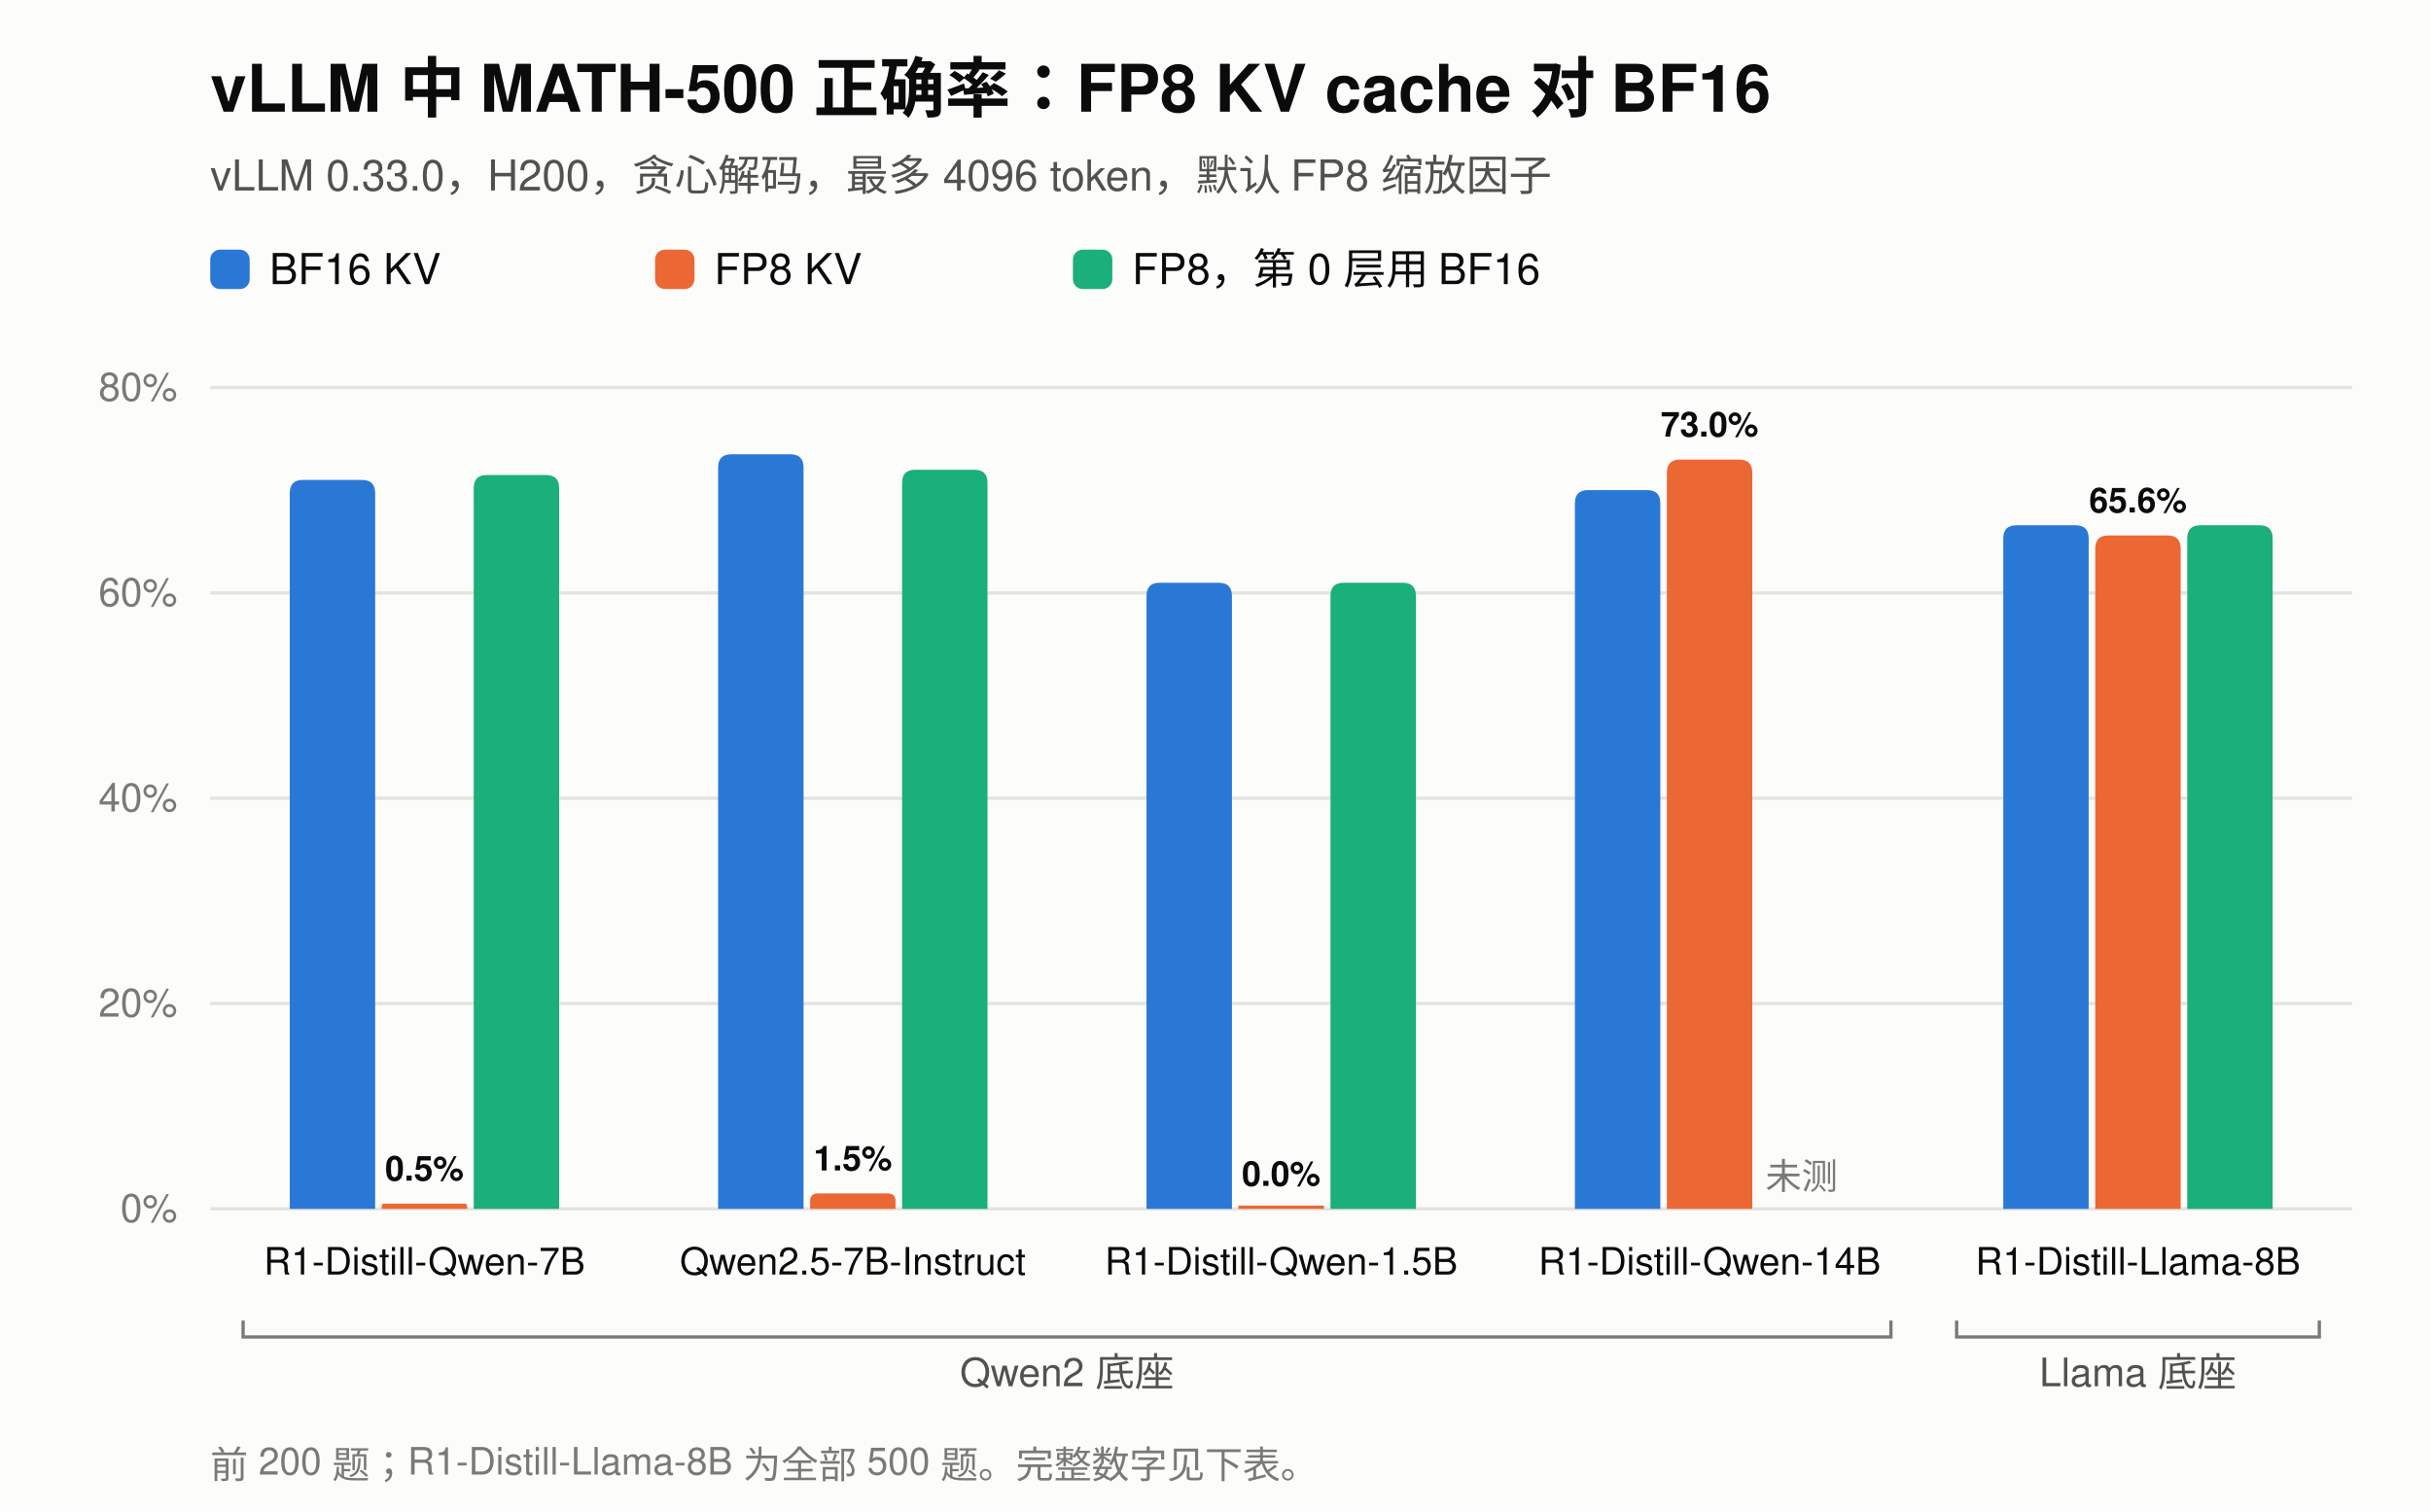
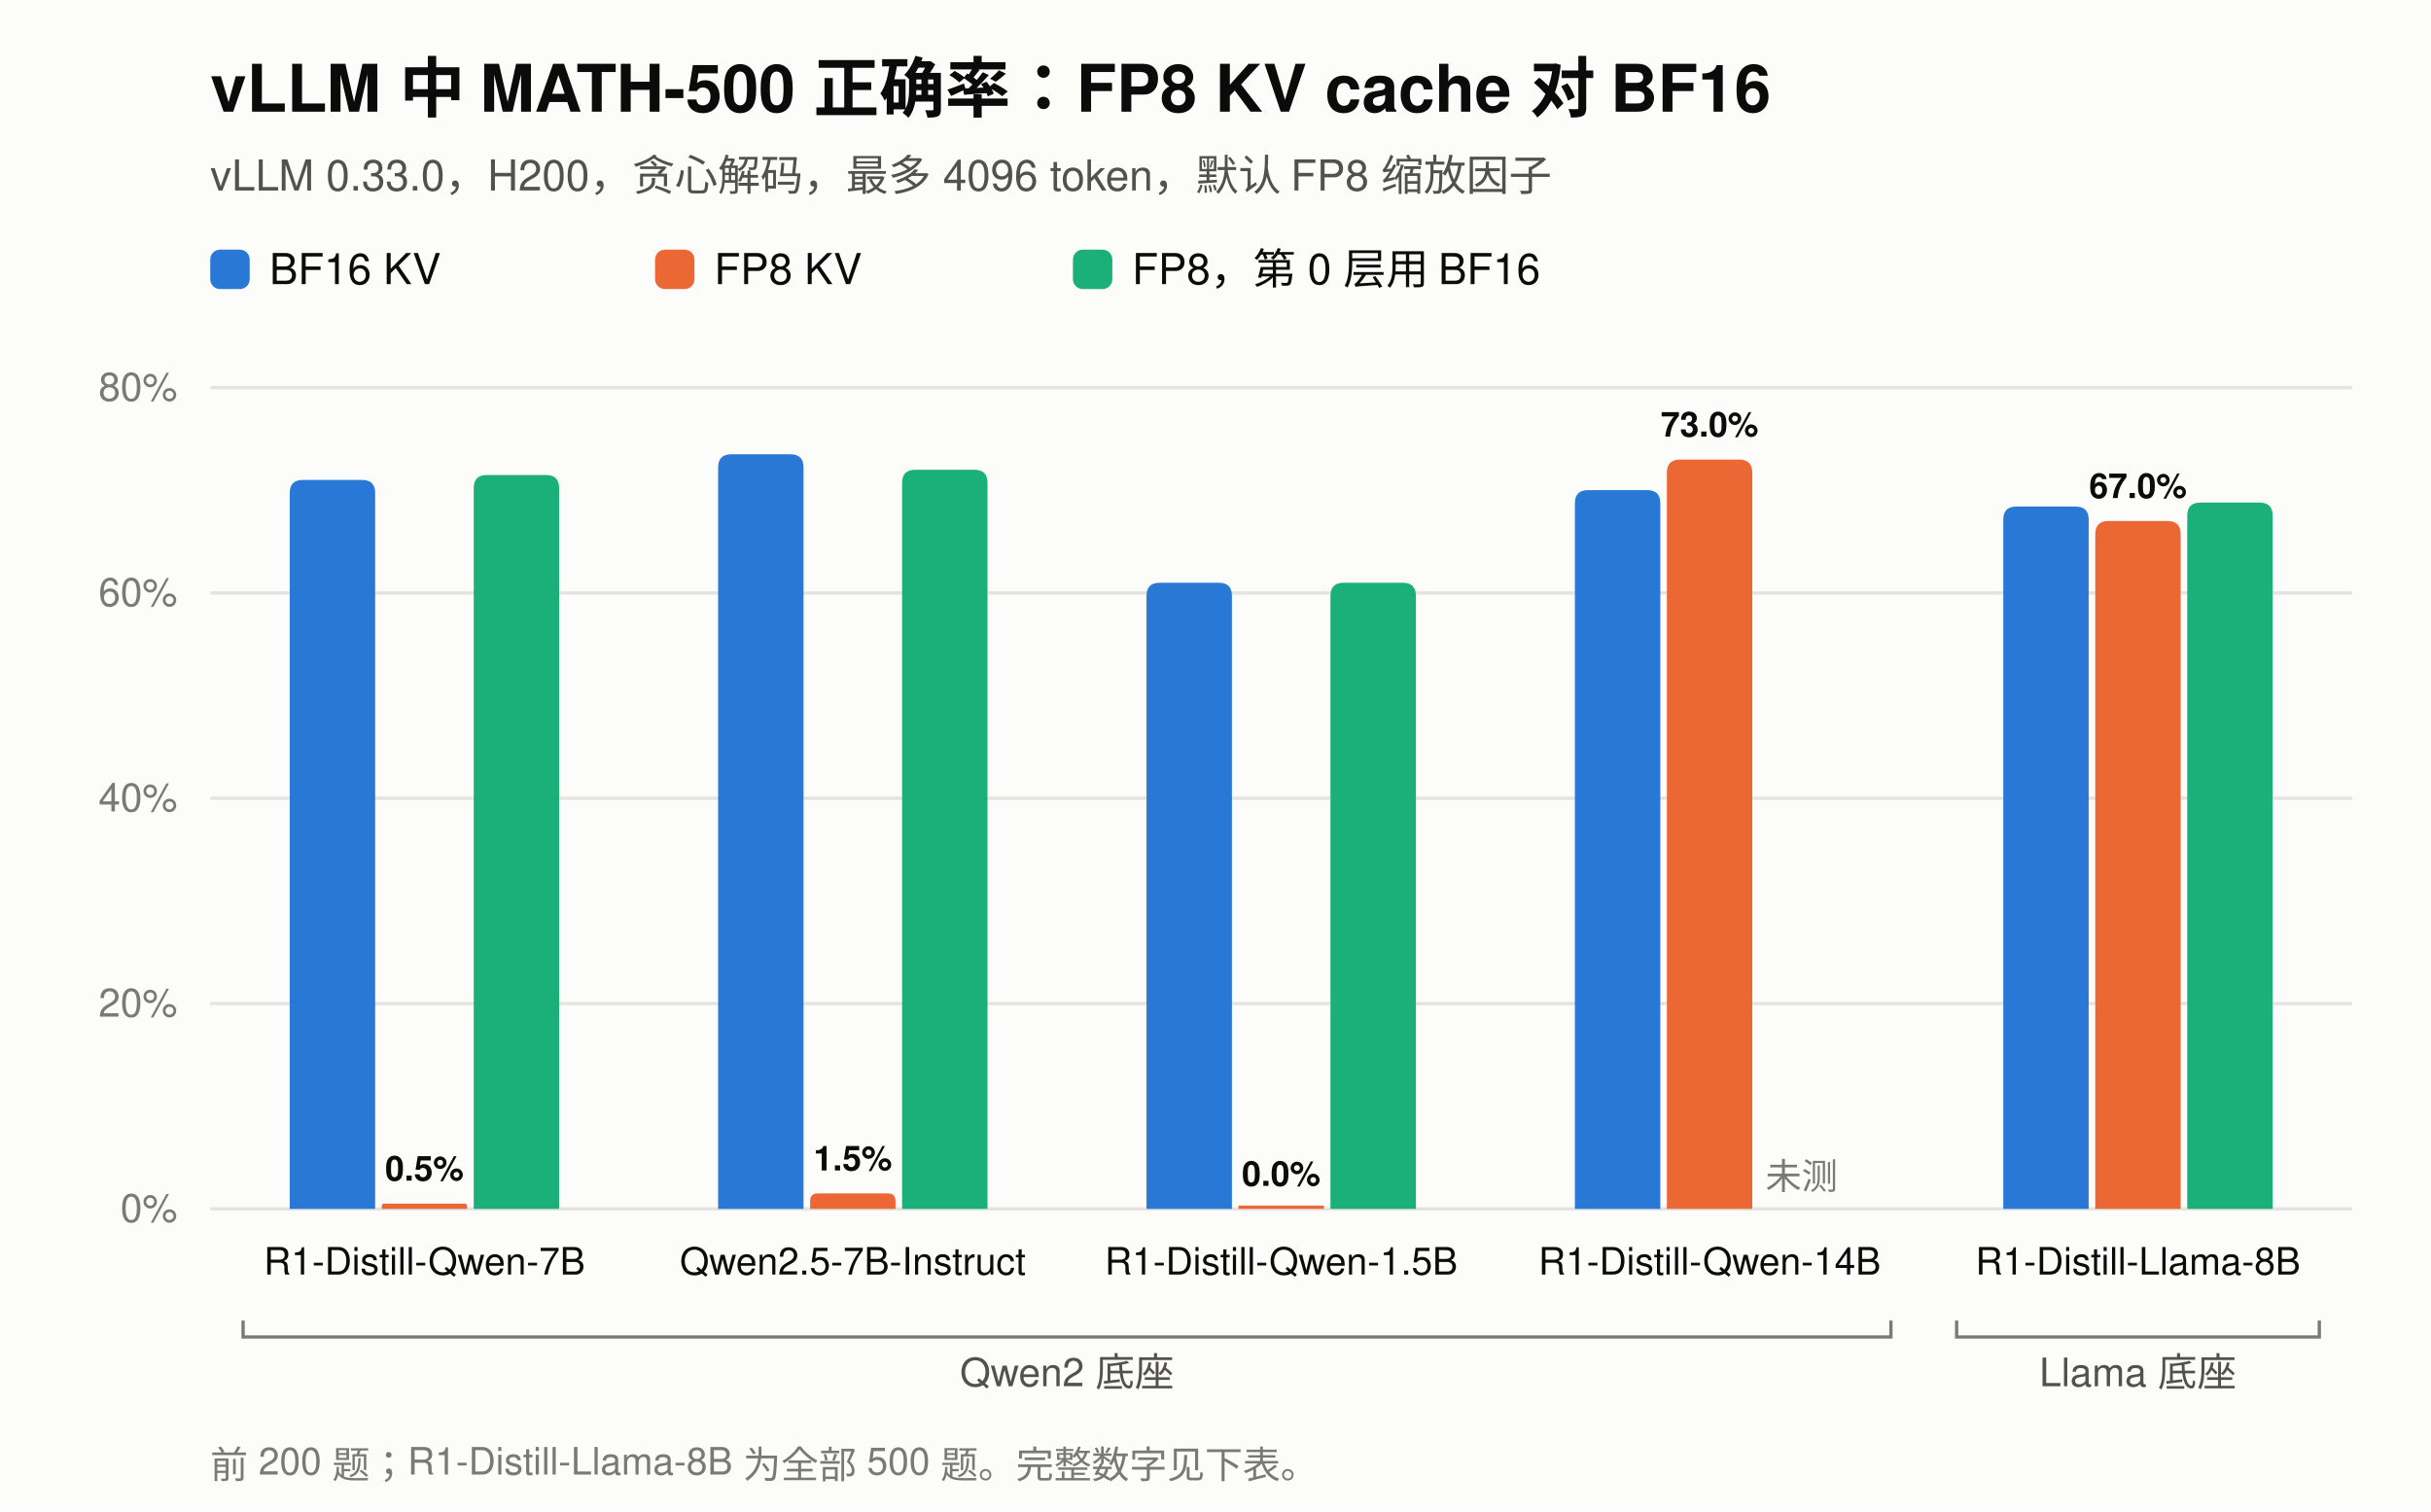
<svg xmlns="http://www.w3.org/2000/svg" viewBox="0 0 740 460" width="100%" role="img" aria-label="vLLM 中 MATH-500 正确率：FP8 KV cache 对 BF16" style="font-family:-apple-system, BlinkMacSystemFont, 'Segoe UI', 'PingFang SC', 'Noto Sans SC', Helvetica, Arial, sans-serif;max-width:740px">
  <rect width="740" height="460" fill="#fcfcfb" />
  <text x="64" y="34" font-size="20" font-weight="600" fill="#0b0b0b">vLLM 中 MATH-500 正确率：FP8 KV cache 对 BF16</text>
  <text x="64" y="58" font-size="13" fill="#52514e">vLLM 0.33.0，H200，贪心解码，最多 4096 token，默认 FP8 缩放因子</text>
  <rect x="64" y="76" width="12" height="12" rx="3" fill="#2a78d6" />
  <text x="82" y="86.5" font-size="13" fill="#0b0b0b">BF16 KV</text>
  <rect x="199.4" y="76" width="12" height="12" rx="3" fill="#eb6834" />
  <text x="217.4" y="86.5" font-size="13" fill="#0b0b0b">FP8 KV</text>
  <rect x="326.6" y="76" width="12" height="12" rx="3" fill="#1baf7a" />
  <text x="344.6" y="86.5" font-size="13" fill="#0b0b0b">FP8，第 0 层用 BF16</text>
  <line x1="64" x2="716" y1="368.0" y2="368.0" stroke="#e4e3df" stroke-width="1" />
  <text x="54" y="372.0" font-size="12" fill="#7a7974" text-anchor="end">0%</text>
  <line x1="64" x2="716" y1="305.5" y2="305.5" stroke="#e4e3df" stroke-width="1" />
  <text x="54" y="309.5" font-size="12" fill="#7a7974" text-anchor="end">20%</text>
  <line x1="64" x2="716" y1="243.0" y2="243.0" stroke="#e4e3df" stroke-width="1" />
  <text x="54" y="247.0" font-size="12" fill="#7a7974" text-anchor="end">40%</text>
  <line x1="64" x2="716" y1="180.5" y2="180.5" stroke="#e4e3df" stroke-width="1" />
  <text x="54" y="184.5" font-size="12" fill="#7a7974" text-anchor="end">60%</text>
  <line x1="64" x2="716" y1="118.0" y2="118.0" stroke="#e4e3df" stroke-width="1" />
  <text x="54" y="122.0" font-size="12" fill="#7a7974" text-anchor="end">80%</text>
  <path d="M88.2,368.0 V150.1 Q88.2,146.1 92.2,146.1 H110.2 Q114.2,146.1 114.2,150.1 V368.0 Z" fill="#2a78d6" />
  <path d="M116.2,368.0 V367.2 Q116.2,366.4 117.0,366.4 H141.4 Q142.2,366.4 142.2,367.2 V368.0 Z" fill="#eb6834" />
  <text x="129.2" y="359.4" font-size="10.5" font-weight="600" fill="#0b0b0b" text-anchor="middle">0.5%</text>
  <path d="M144.2,368.0 V148.6 Q144.2,144.6 148.2,144.6 H166.2 Q170.2,144.6 170.2,148.6 V368.0 Z" fill="#1baf7a" />
  <text x="129.2" y="388.0" font-size="11.5" fill="#0b0b0b" text-anchor="middle">R1-Distill-Qwen-7B</text>
  <path d="M218.6,368.0 V142.3 Q218.6,138.3 222.6,138.3 H240.6 Q244.6,138.3 244.6,142.3 V368.0 Z" fill="#2a78d6" />
  <path d="M246.6,368.0 V365.7 Q246.6,363.3 248.9,363.3 H270.3 Q272.6,363.3 272.6,365.7 V368.0 Z" fill="#eb6834" />
  <text x="259.6" y="356.3" font-size="10.5" font-weight="600" fill="#0b0b0b" text-anchor="middle">1.5%</text>
  <path d="M274.6,368.0 V147.0 Q274.6,143.0 278.6,143.0 H296.6 Q300.6,143.0 300.6,147.0 V368.0 Z" fill="#1baf7a" />
  <text x="259.6" y="388.0" font-size="11.5" fill="#0b0b0b" text-anchor="middle">Qwen2.5-7B-Instruct</text>
  <path d="M349.0,368.0 V181.4 Q349.0,177.4 353.0,177.4 H371.0 Q375.0,177.4 375.0,181.4 V368.0 Z" fill="#2a78d6" />
  <rect x="377.0" y="367.0" width="26" height="1" fill="#eb6834" />
  <text x="390.0" y="361.0" font-size="10.5" font-weight="600" fill="#0b0b0b" text-anchor="middle">0.0%</text>
  <path d="M405.0,368.0 V181.4 Q405.0,177.4 409.0,177.4 H427.0 Q431.0,177.4 431.0,181.4 V368.0 Z" fill="#1baf7a" />
  <text x="390.0" y="388.0" font-size="11.5" fill="#0b0b0b" text-anchor="middle">R1-Distill-Qwen-1.5B</text>
  <path d="M479.4,368.0 V153.2 Q479.4,149.2 483.4,149.2 H501.4 Q505.4,149.2 505.4,153.2 V368.0 Z" fill="#2a78d6" />
  <path d="M507.4,368.0 V143.9 Q507.4,139.9 511.4,139.9 H529.4 Q533.4,139.9 533.4,143.9 V368.0 Z" fill="#eb6834" />
  <text x="520.4" y="132.9" font-size="10.5" font-weight="600" fill="#0b0b0b" text-anchor="middle">73.0%</text>
  <text x="548.4" y="362.0" font-size="11" fill="#7a7974" text-anchor="middle">未测</text>
  <text x="520.4" y="388.0" font-size="11.5" fill="#0b0b0b" text-anchor="middle">R1-Distill-Qwen-14B</text>
-   <path d="M609.8,368.0 V163.9 Q609.8,159.9 613.8,159.9 H631.8 Q635.8,159.9 635.8,163.9 V368.0 Z" fill="#2a78d6" />
-   <path d="M637.8,368.0 V167.0 Q637.8,163.0 641.8,163.0 H659.8 Q663.8,163.0 663.8,167.0 V368.0 Z" fill="#eb6834" />
-   <text x="650.8" y="156.0" font-size="10.5" font-weight="600" fill="#0b0b0b" text-anchor="middle">65.6%</text>
-   <path d="M665.8,368.0 V163.9 Q665.8,159.9 669.8,159.9 H687.8 Q691.8,159.9 691.8,163.9 V368.0 Z" fill="#1baf7a" />
+   <path d="M609.8,368.0 V158.2 Q609.8,154.2 613.8,154.2 H631.8 Q635.8,154.2 635.8,158.2 V368.0 Z" fill="#2a78d6" />
+   <path d="M637.8,368.0 V162.6 Q637.8,158.6 641.8,158.6 H659.8 Q663.8,158.6 663.8,162.6 V368.0 Z" fill="#eb6834" />
+   <text x="650.8" y="151.6" font-size="10.5" font-weight="600" fill="#0b0b0b" text-anchor="middle">67.0%</text>
+   <path d="M665.8,368.0 V157.0 Q665.8,153.0 669.8,153.0 H687.8 Q691.8,153.0 691.8,157.0 V368.0 Z" fill="#1baf7a" />
  <text x="650.8" y="388.0" font-size="11.5" fill="#0b0b0b" text-anchor="middle">R1-Distill-Llama-8B</text>
  <path d="M74.0,402.0 v5 H575.6 v-5" fill="none" stroke="#7a7974" stroke-width="1" />
  <text x="324.8" y="422.0" font-size="12" fill="#52514e" text-anchor="middle">Qwen2 底座</text>
  <path d="M595.6,402.0 v5 H706.0 v-5" fill="none" stroke="#7a7974" stroke-width="1" />
  <text x="650.8" y="422.0" font-size="12" fill="#52514e" text-anchor="middle">Llama 底座</text>
  <text x="64" y="450" font-size="11.5" fill="#7a7974">前 200 题；R1-Distill-Llama-8B 为全部 500 题。完整数字见下表。</text>
</svg>
